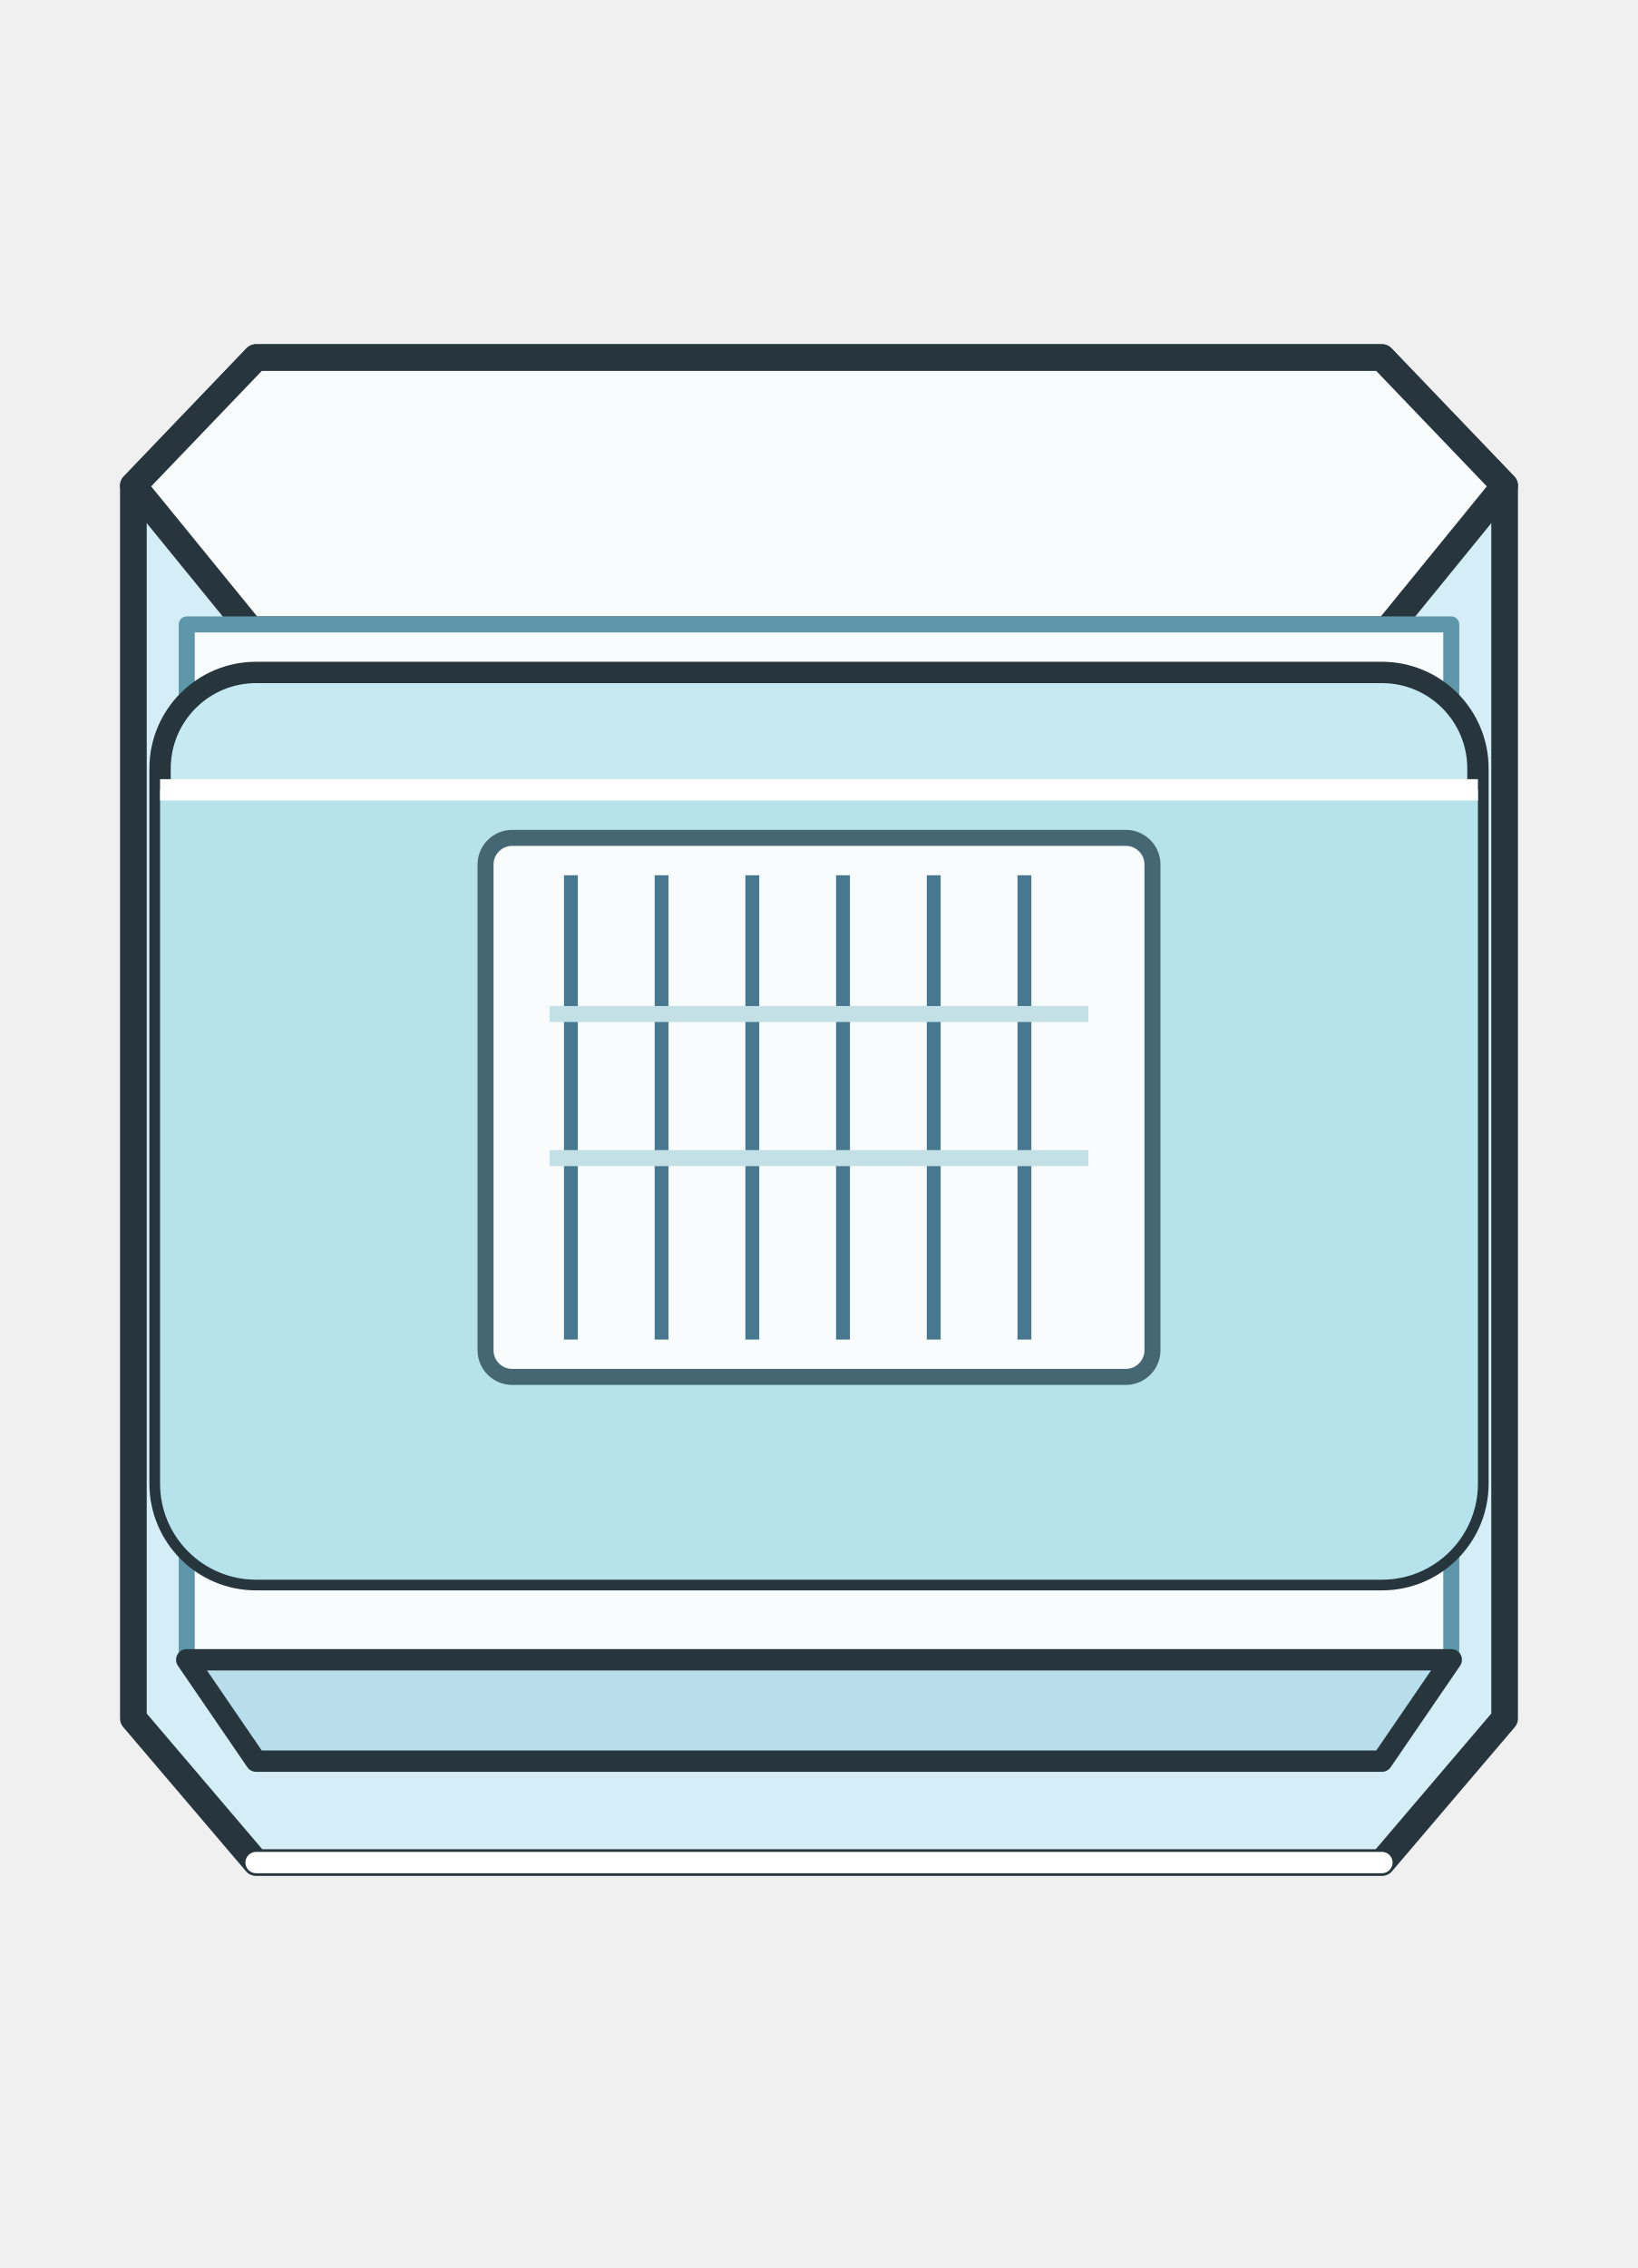
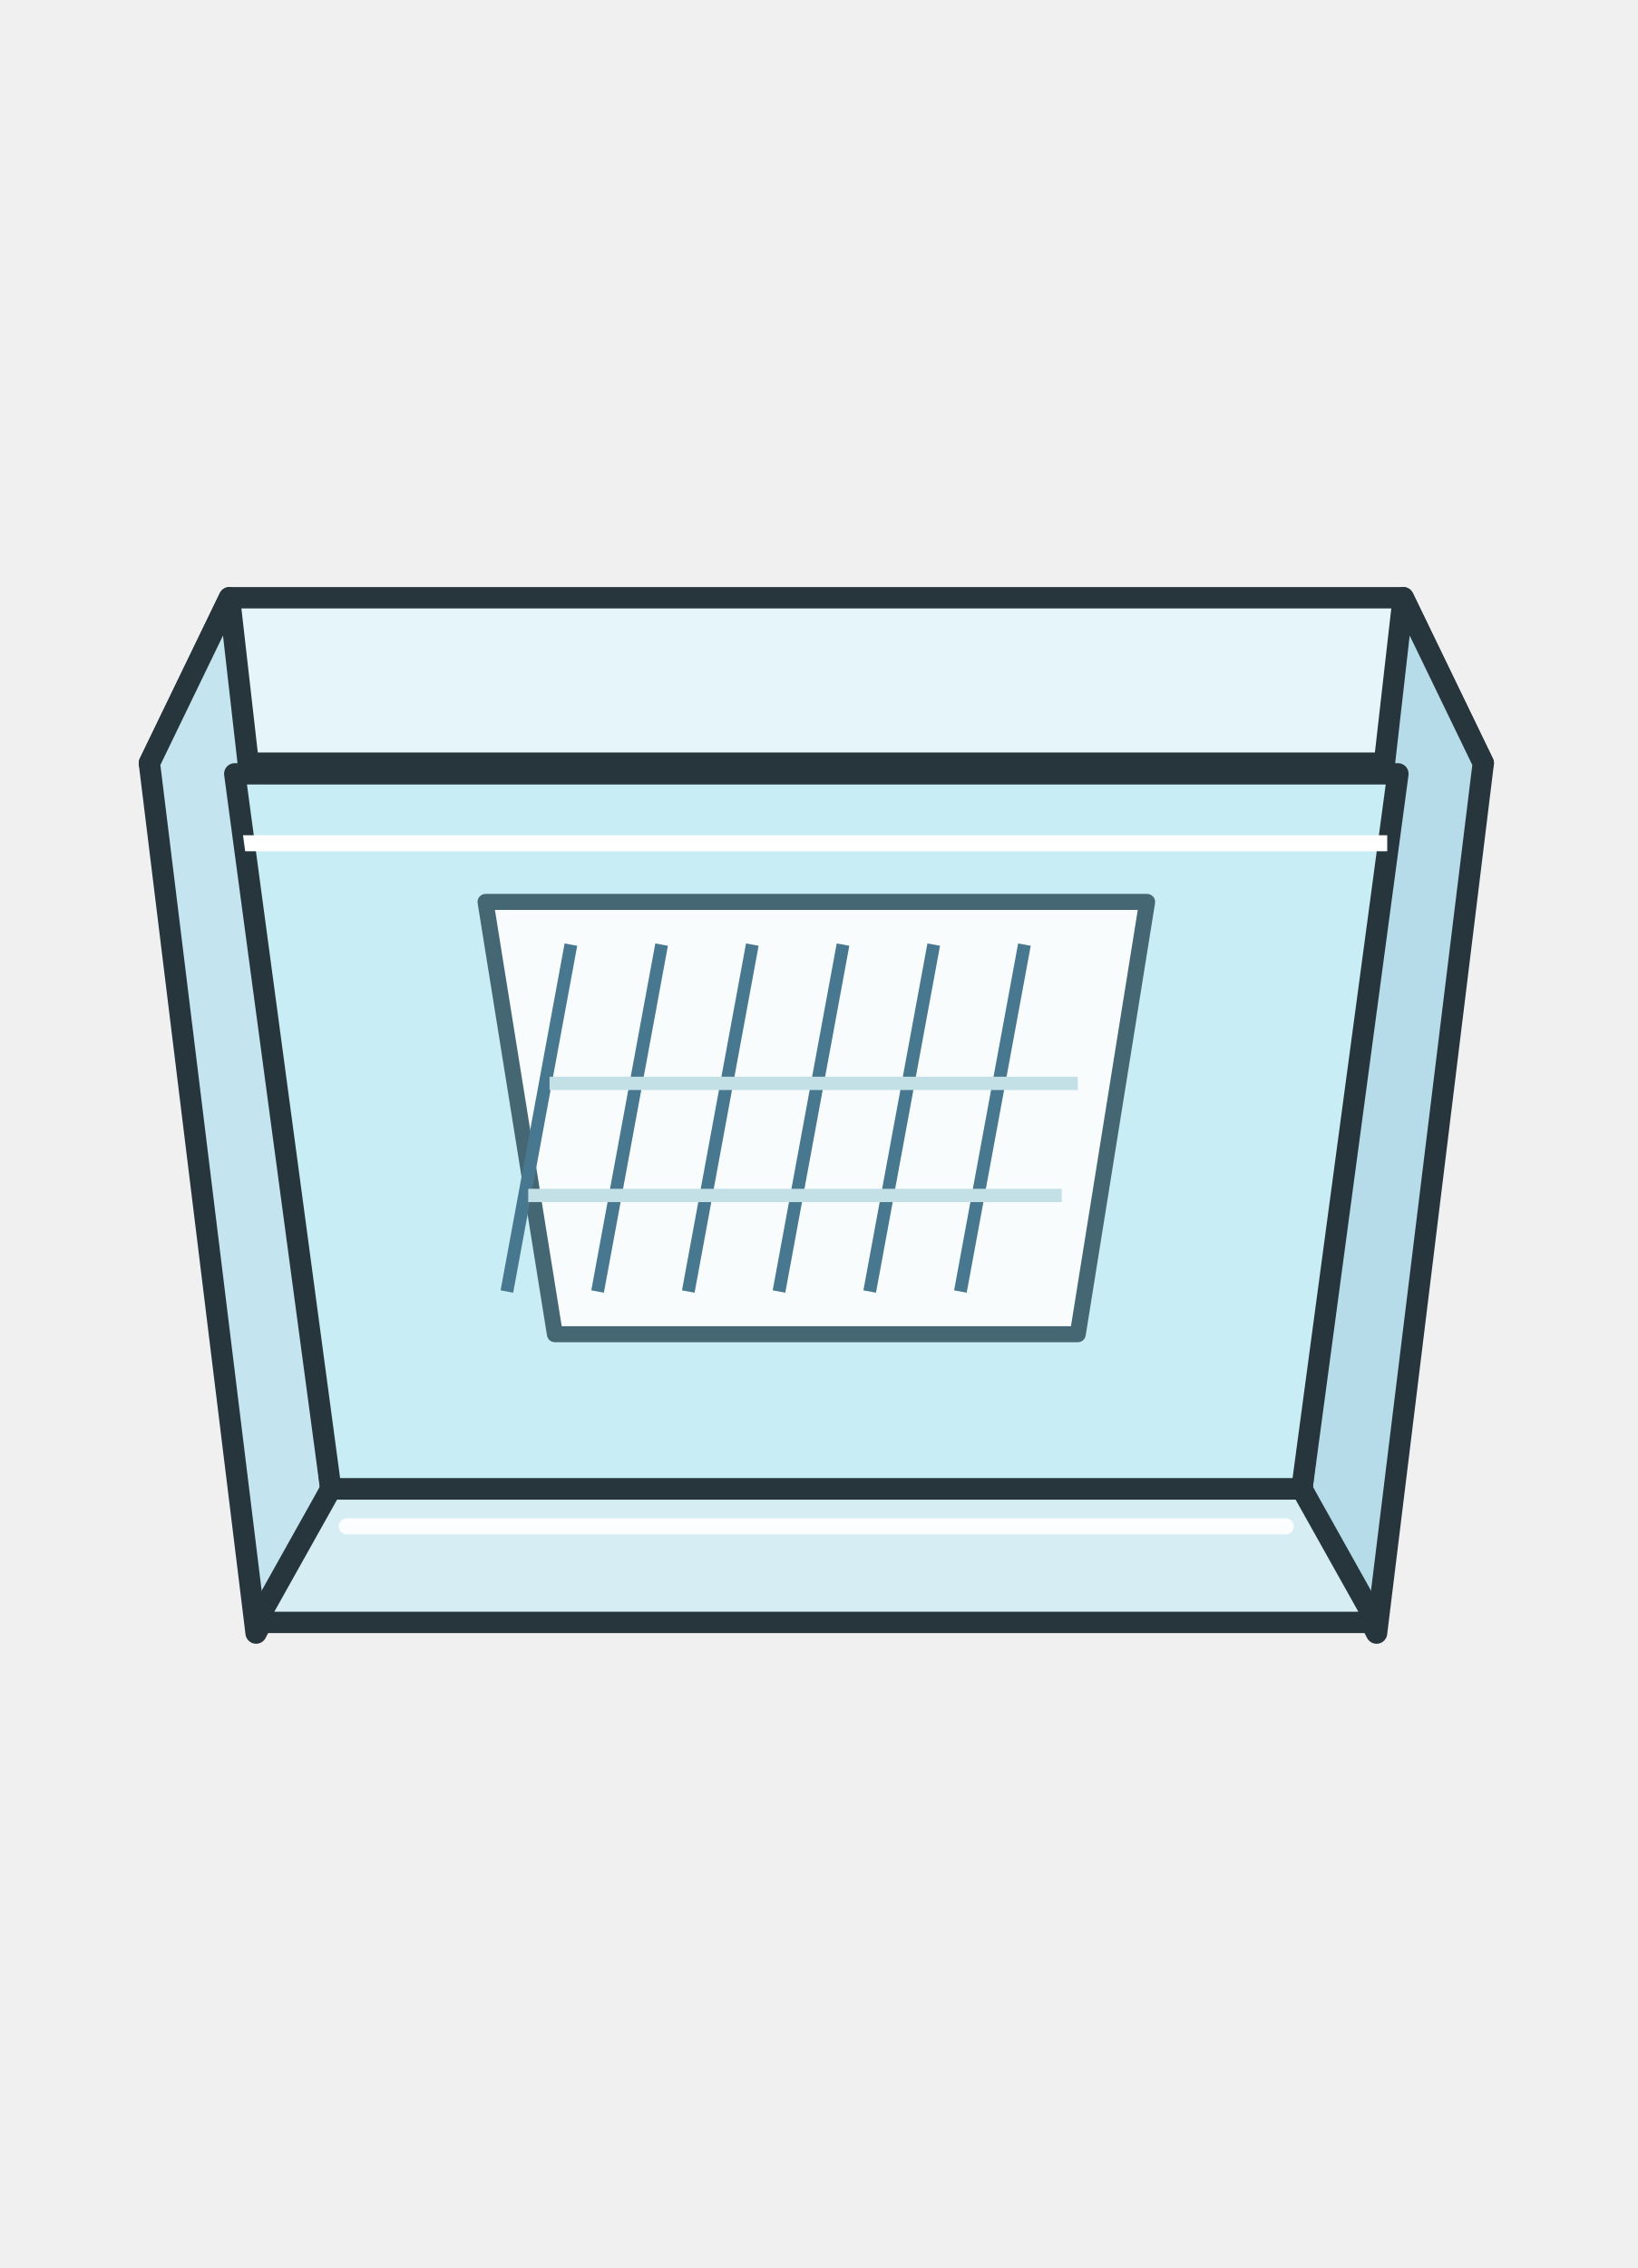
<svg xmlns="http://www.w3.org/2000/svg" viewBox="0 0 306.973 424.97">
  <defs>
-     <clipPath id="bath">
-       <rect x="30" y="126" width="247" height="170" rx="18" />
+     <clipPath id="anchor_liquid_clip">
+       <path d="M44 145H262L244 279H62Z" />
    </clipPath>
  </defs>
-   <path d="M25 91 48 67h211l23 24v231l-23 27H48l-23-27Z" fill="#d5edf6" stroke="#26363c" stroke-linejoin="round" stroke-width="5" />
-   <path d="m25 91 23-24h211l23 24-22 27H47Z" fill="#f9fcfd" stroke="#26363c" stroke-linejoin="round" stroke-width="5" />
-   <path d="M35 117h237v194H35Z" fill="#f8fcfd" stroke="#5e96aa" stroke-linejoin="round" stroke-width="3" />
-   <rect x="30" y="126" width="247" height="170" rx="18" fill="#c6e9f2" stroke="#26363c" stroke-width="4" />
-   <g clip-path="url(#bath)">
-     <path d="M30 148h247v148H30Z" fill="#b6e2ec" />
-     <path d="M30 148h247" fill="none" stroke="#fff" stroke-width="4" />
-     <rect x="91" y="157" width="125" height="101" rx="5" fill="#f8fcfc" stroke="#456773" stroke-width="3" />
-     <path d="M107 164v87M124 164v87M141 164v87M158 164v87M175 164v87M192 164v87" stroke="#47788f" stroke-width="2.6" />
-     <path d="M103 190h101M103 217h101" stroke="#c3e0e7" stroke-width="3" />
+   <path d="M43 112H263L278 143H28Z" fill="#e6f5fa" stroke="#26363c" stroke-linejoin="round" stroke-width="4" />
+   <path d="m28 143 15-31 19 167-14 27Z" fill="#c4e4ef" stroke="#26363c" stroke-linejoin="round" stroke-width="4" />
+   <path d="m278 143-15-31-19 167 14 27Z" fill="#b6dce9" stroke="#26363c" stroke-linejoin="round" stroke-width="4" />
+   <path d="M44 145H262L244 279H62Z" fill="#c9edf4" stroke="#26363c" stroke-linejoin="round" stroke-width="4" />
+   <g id="overlay_root" />
+   <rect id="anchor_liquid_bounds" x="44" y="145" width="218" height="134" display="none" fill="none" stroke="none" />
+   <g clip-path="url(#anchor_liquid_clip)">
+     <path d="M44 158H260" fill="none" stroke="#fff" stroke-width="3" />
+     <path d="M91 169H215L202 250H104Z" fill="#f8fcfc" stroke="#456773" stroke-linejoin="round" stroke-width="3" />
+     <g fill="none" stroke="#47788f" stroke-width="2.4">
+       <path d="m107 177-12 65M124 177l-12 65M141 177l-12 65M158 177l-12 65M175 177l-12 65M192 177l-12 65" />
+     </g>
+     <g stroke="#c3e0e7" stroke-width="2.5">
+       <path d="m103 203 99 0M99 224h100" />
+     </g>
  </g>
-   <path d="M35 311h237l-13 19H48Z" fill="#b8deec" stroke="#26363c" stroke-linejoin="round" stroke-width="4" />
-   <path d="M48 349h211" fill="none" stroke="#fff" stroke-linecap="round" stroke-width="4" />
+   <path d="M62 279H244L258 304H48Z" fill="#d6edf4" stroke="#26363c" stroke-linejoin="round" stroke-width="4" />
+   <path d="M65 286H241" fill="none" stroke="#fff" stroke-linecap="round" stroke-width="3" opacity=".9" />
</svg>
